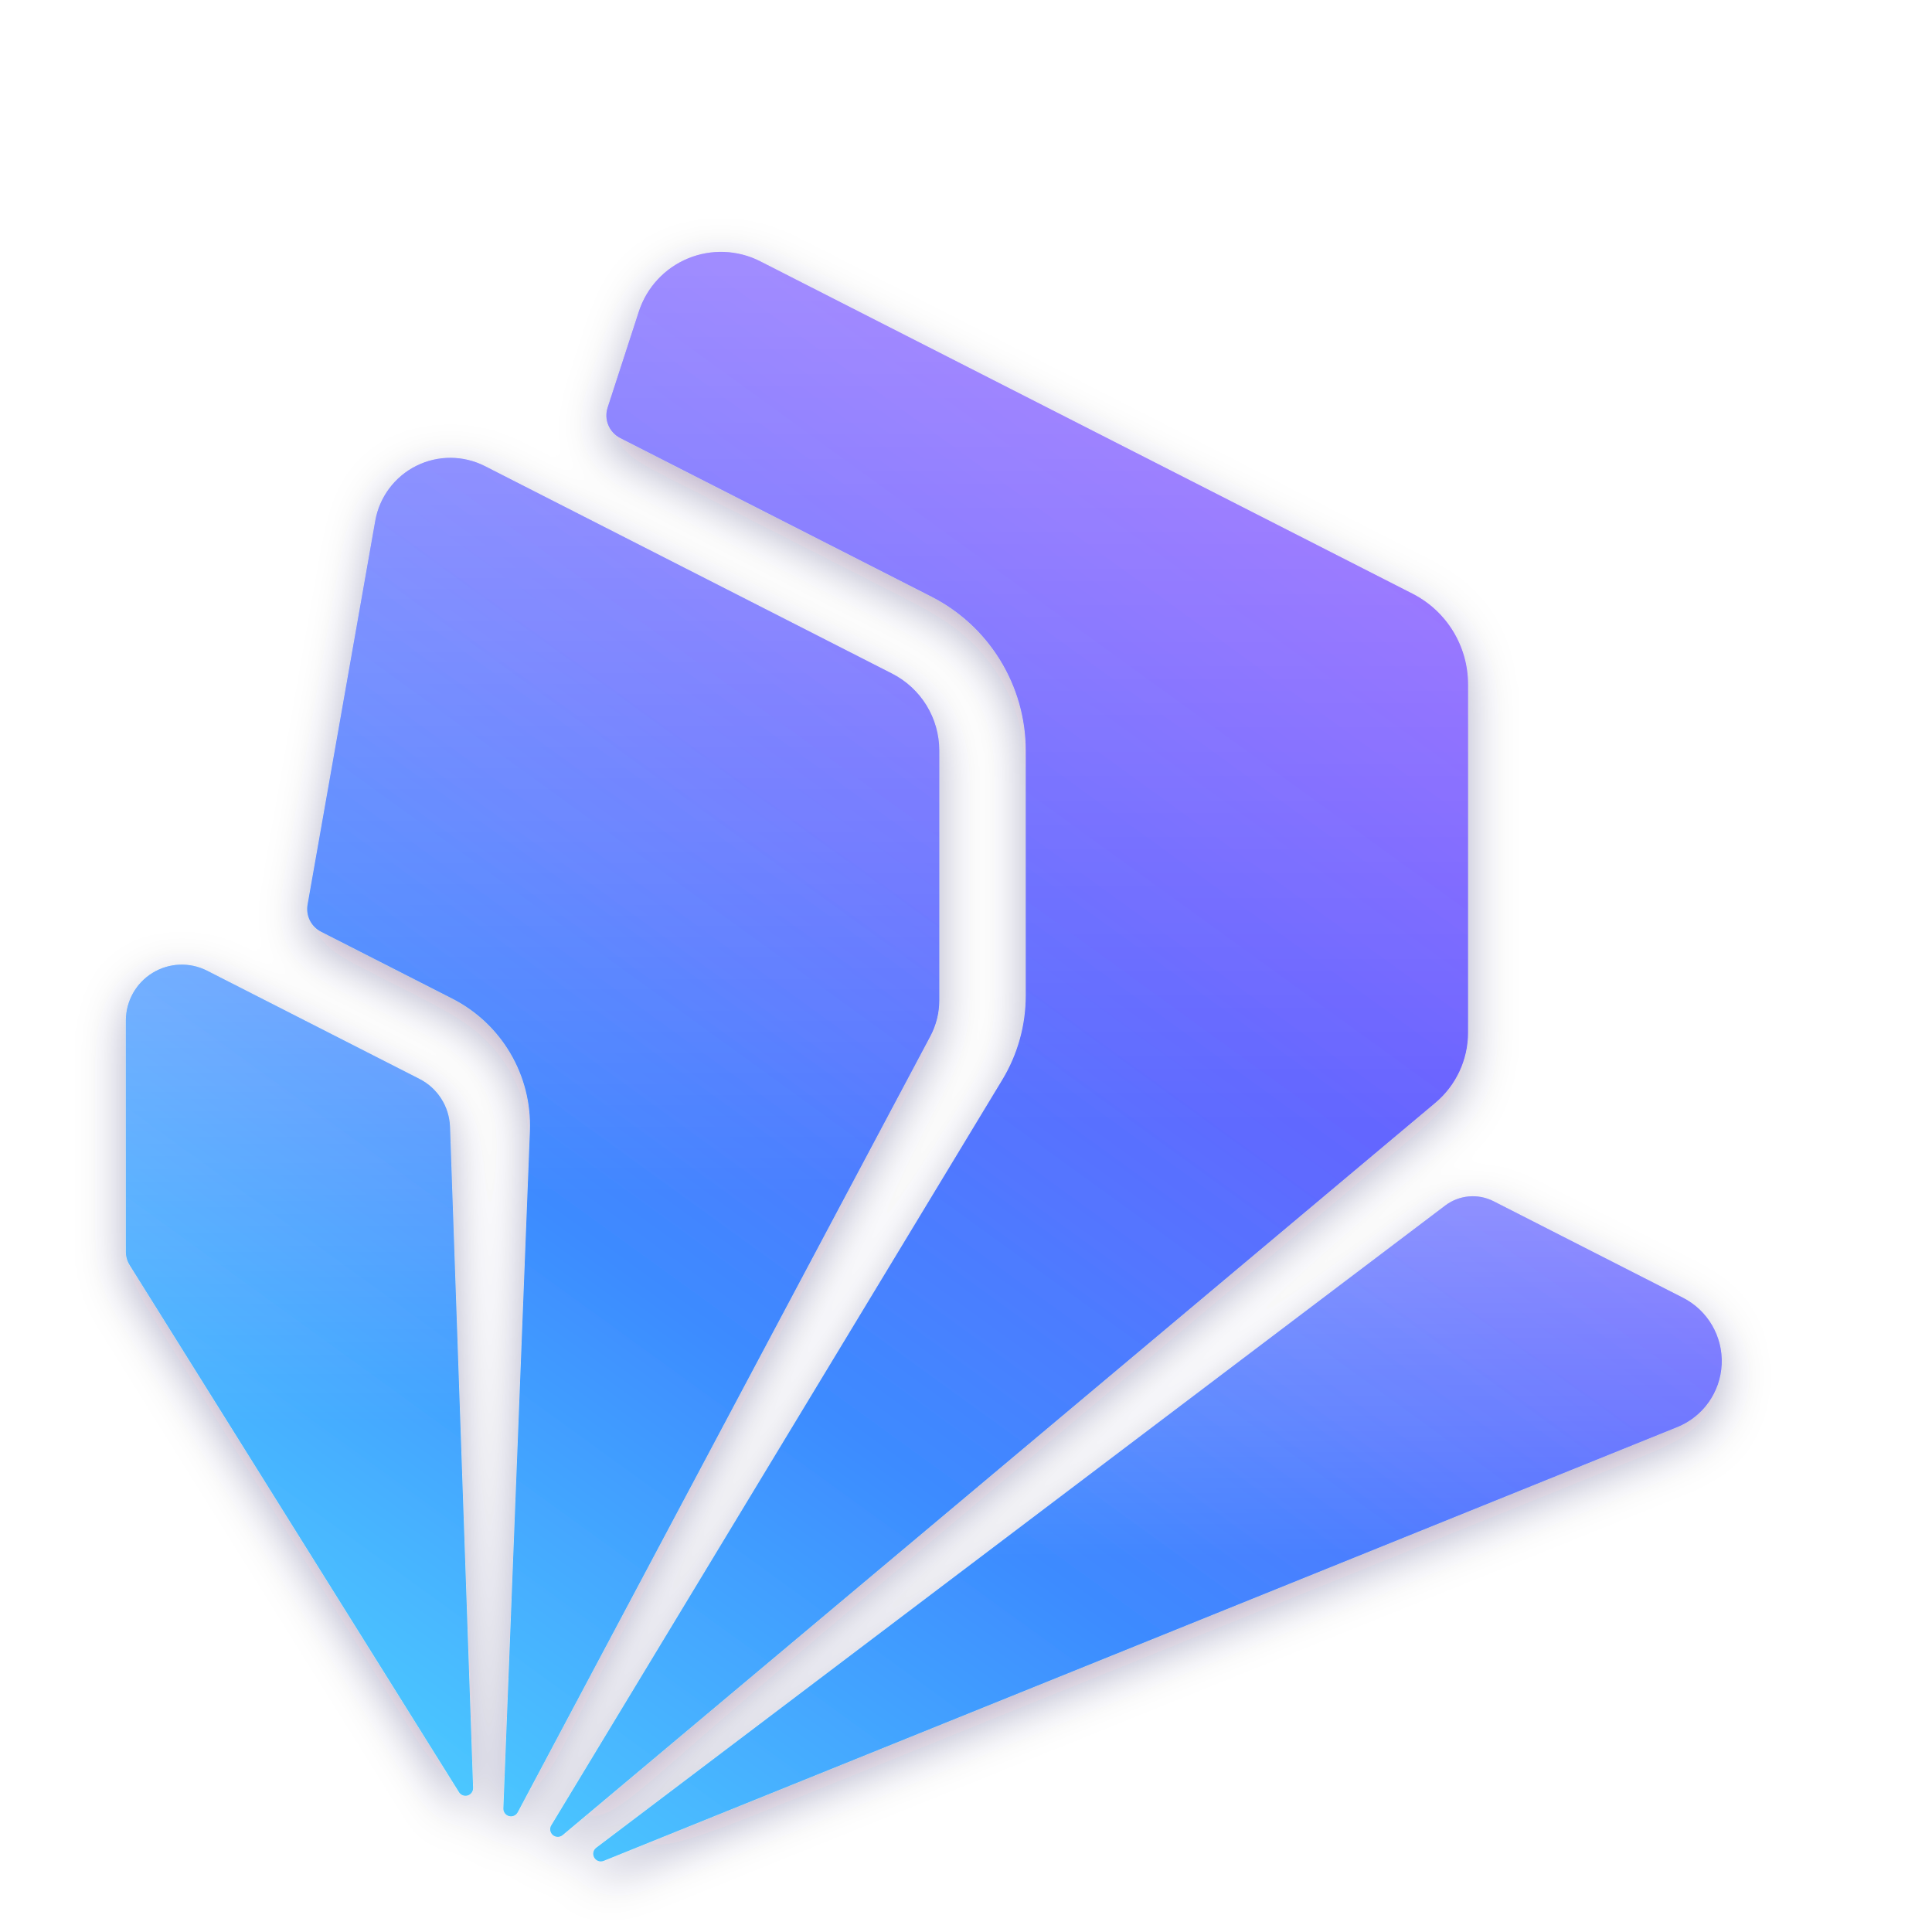
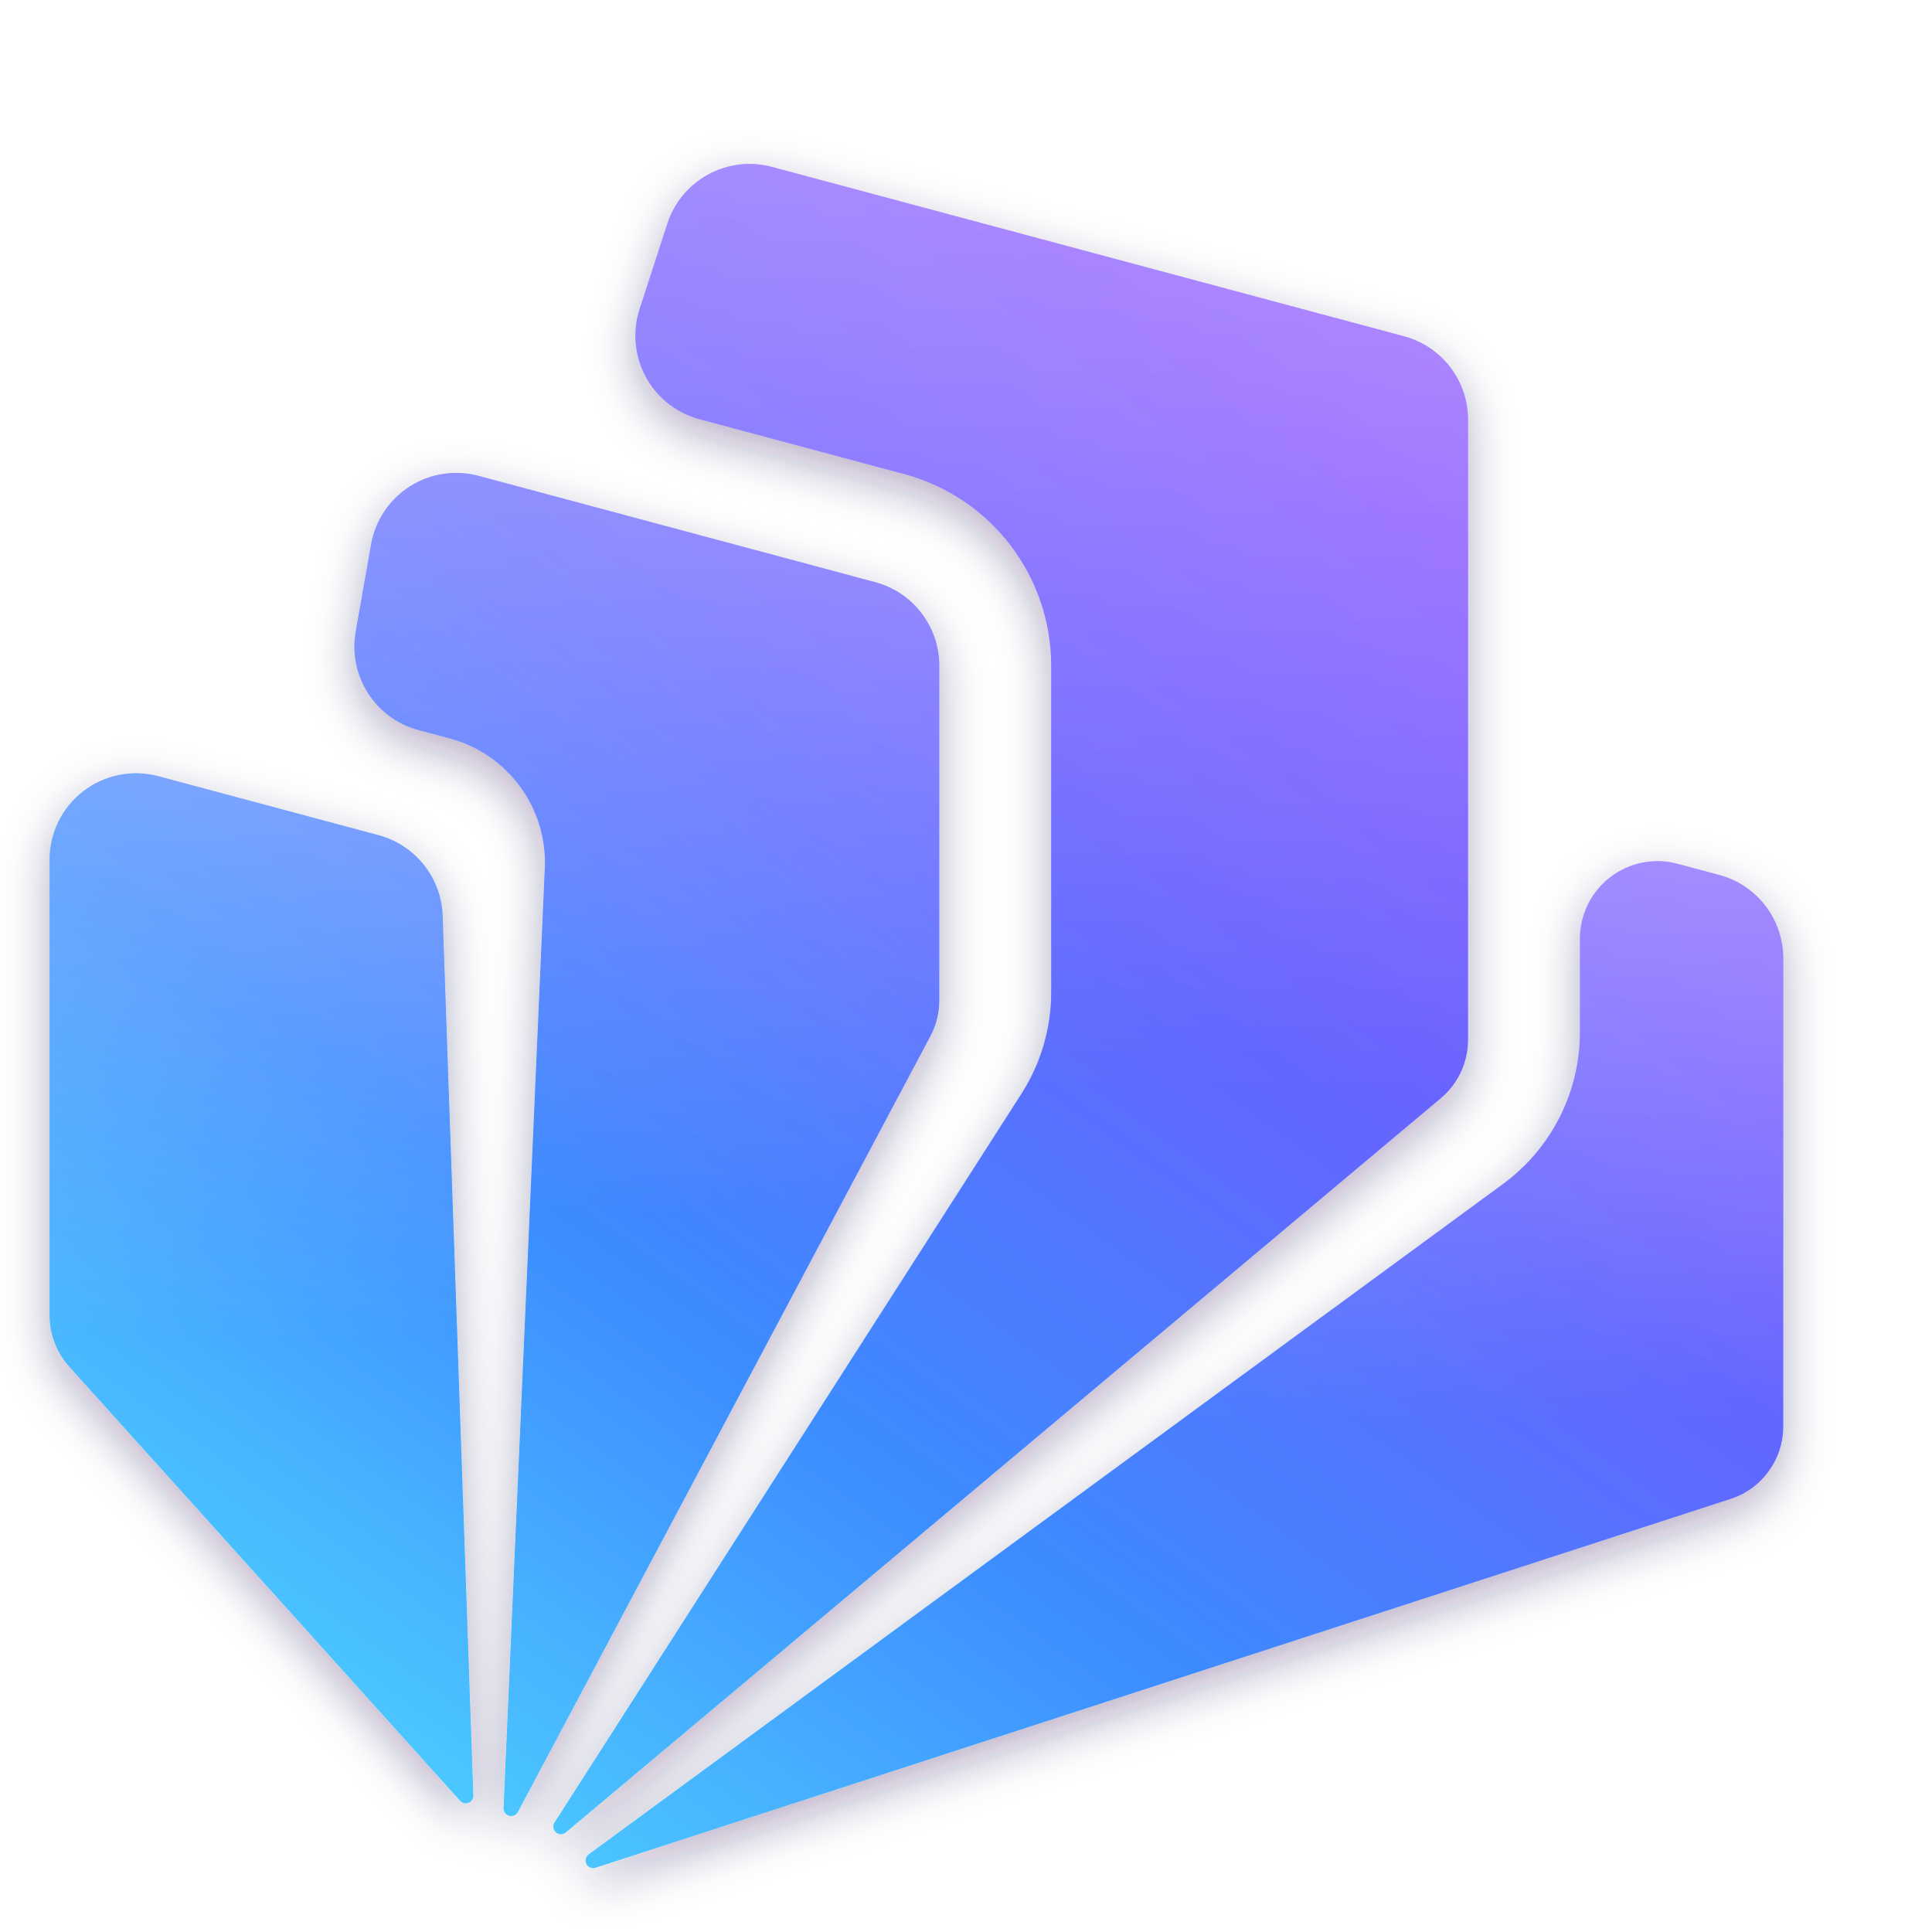
<svg xmlns="http://www.w3.org/2000/svg" viewBox="0 0 760 760" role="img" aria-label="Deckle">
  <defs>
    <linearGradient id="rest" gradientUnits="userSpaceOnUse" x1="201.5" y1="729.5" x2="700.5" y2="40.5">
      <stop offset="0" stop-color="#4CC9FF" />
      <stop offset="0.25" stop-color="#3D8BFF" />
      <stop offset="0.5" stop-color="#6366FF" />
      <stop offset="0.75" stop-color="#8B5CFF" />
      <stop offset="1" stop-color="#A974FF" />
    </linearGradient>
    <linearGradient id="sheen" x1="0" y1="0" x2="0" y2="1">
      <stop offset="0" stop-color="#fff" stop-opacity="0.28" />
      <stop offset="0.55" stop-color="#fff" stop-opacity="0" />
    </linearGradient>
    <filter id="shadow" x="-20%" y="-20%" width="140%" height="140%">
      <feDropShadow dx="0" dy="6" stdDeviation="9" flood-color="#1A0B4D" flood-opacity="0.32" />
    </filter>
  </defs>
  <g filter="url(#shadow)">
-     <path id="blade-a" d="M251.28 122.57A34 34 0 0 1 299.05 102.78L555.66 233.53A40 40 0 0 1 577.5 269.17L577.5 406.25A36 36 0 0 1 564.64 433.82L221.36 721.87A3 3 0 0 1 216.86 718.02L394.26 424.77A64 64 0 0 0 403.5 391.64L403.5 295.27A68 68 0 0 0 366.37 234.68L243.98 172.32A10 10 0 0 1 239.01 160.32Z" fill="url(#rest)" />
-     <path id="blade-b" d="M147.6 204.89A30 30 0 0 1 190.77 183.36L350.94 264.97A34 34 0 0 1 369.5 295.27L369.5 393.54A30 30 0 0 1 365.99 407.62L203.66 712.91A3 3 0 0 1 198.01 711.39L208.45 444.91A56 56 0 0 0 177.92 392.83L126.29 366.52A10 10 0 0 1 120.98 355.87Z" fill="url(#rest)" />
-     <path id="blade-d" d="M49.5 401.45A22 22 0 0 1 81.49 381.85L165.03 424.42A22 22 0 0 1 177.03 443.25L186.11 703.31A3 3 0 0 1 180.57 705.01L51.02 497.69A10 10 0 0 1 49.5 492.39Z" fill="url(#rest)" />
-     <path id="blade-e" d="M568.51 474.22A18 18 0 0 1 587.54 472.53L662.03 510.48A28 28 0 0 1 659.8 561.39L237.48 732.02A3 3 0 0 1 234.54 726.85Z" fill="url(#rest)" />
+     <path id="blade-a" d="M262.52 87.98A34 34 0 0 1 303.65 65.65L552.3 132.27A34 34 0 0 1 577.5 165.11L577.5 409.04A30 30 0 0 1 566.78 432.03L222.56 720.86A3 3 0 0 1 218.11 716.95L401.81 430.23A74 74 0 0 0 413.5 390.31L413.5 261.85A78 78 0 0 0 355.69 186.51L275.14 164.92A34 34 0 0 1 251.6 121.57Z" fill="url(#rest)" />
+     <path id="blade-b" d="M145.97 214.13A34 34 0 0 1 188.26 187.19L344.3 229.01A34 34 0 0 1 369.5 261.85L369.5 393.54A30 30 0 0 1 365.99 407.62L203.73 712.79A3 3 0 0 1 198.08 711.25L214.31 341.49A50.5 50.5 0 0 0 176.93 290.5L164.61 287.2A34 34 0 0 1 139.92 248.45Z" fill="url(#rest)" />
+     <path id="blade-d" d="M19.5 338.18A34 34 0 0 1 62.3 305.34L148.95 328.55A34 34 0 0 1 174.13 360.21L186.21 706.26A3 3 0 0 1 180.98 708.37L27.21 537.59A30 30 0 0 1 19.5 517.51Z" fill="url(#rest)" />
+     <path id="blade-e" d="M621.5 369.25A30.5 30.5 0 0 1 659.9 339.79L676.3 344.18A34 34 0 0 1 701.5 377.03L701.5 561.12A30 30 0 0 1 680.77 589.65L234.26 734.73A3 3 0 0 1 231.56 729.46L591.26 465.73A74 74 0 0 0 621.5 406.05Z" fill="url(#rest)" />
  </g>
-   <path d="M251.28 122.57A34 34 0 0 1 299.05 102.78L555.66 233.53A40 40 0 0 1 577.5 269.17L577.5 406.25A36 36 0 0 1 564.64 433.82L221.36 721.87A3 3 0 0 1 216.86 718.02L394.26 424.77A64 64 0 0 0 403.5 391.64L403.5 295.27A68 68 0 0 0 366.37 234.68L243.98 172.32A10 10 0 0 1 239.01 160.32Z" fill="url(#sheen)" />
-   <path d="M147.6 204.89A30 30 0 0 1 190.77 183.36L350.94 264.97A34 34 0 0 1 369.5 295.27L369.5 393.54A30 30 0 0 1 365.99 407.62L203.66 712.91A3 3 0 0 1 198.01 711.39L208.45 444.91A56 56 0 0 0 177.92 392.83L126.29 366.52A10 10 0 0 1 120.98 355.87Z" fill="url(#sheen)" />
-   <path d="M49.5 401.45A22 22 0 0 1 81.49 381.85L165.03 424.42A22 22 0 0 1 177.03 443.25L186.11 703.31A3 3 0 0 1 180.57 705.01L51.02 497.69A10 10 0 0 1 49.5 492.39Z" fill="url(#sheen)" />
-   <path d="M568.51 474.22A18 18 0 0 1 587.54 472.53L662.03 510.48A28 28 0 0 1 659.8 561.39L237.48 732.02A3 3 0 0 1 234.54 726.85Z" fill="url(#sheen)" />
+   <path d="M262.52 87.98A34 34 0 0 1 303.65 65.65L552.3 132.27A34 34 0 0 1 577.5 165.11L577.5 409.04A30 30 0 0 1 566.78 432.03L222.56 720.86A3 3 0 0 1 218.11 716.95L401.81 430.23A74 74 0 0 0 413.5 390.31L413.5 261.85A78 78 0 0 0 355.69 186.51L275.14 164.92A34 34 0 0 1 251.6 121.57Z" fill="url(#sheen)" />
+   <path d="M145.97 214.13A34 34 0 0 1 188.26 187.19L344.3 229.01A34 34 0 0 1 369.5 261.85L369.5 393.54A30 30 0 0 1 365.99 407.62L203.73 712.79A3 3 0 0 1 198.08 711.25L214.31 341.49A50.5 50.5 0 0 0 176.93 290.5L164.61 287.2A34 34 0 0 1 139.92 248.45Z" fill="url(#sheen)" />
+   <path d="M19.5 338.18A34 34 0 0 1 62.3 305.34L148.95 328.55A34 34 0 0 1 174.13 360.21L186.21 706.26A3 3 0 0 1 180.98 708.37L27.21 537.59A30 30 0 0 1 19.5 517.51Z" fill="url(#sheen)" />
+   <path d="M621.5 369.25A30.5 30.5 0 0 1 659.9 339.79L676.3 344.18A34 34 0 0 1 701.5 377.03L701.5 561.12A30 30 0 0 1 680.77 589.65L234.26 734.73A3 3 0 0 1 231.56 729.46L591.26 465.73A74 74 0 0 0 621.5 406.05Z" fill="url(#sheen)" />
</svg>
